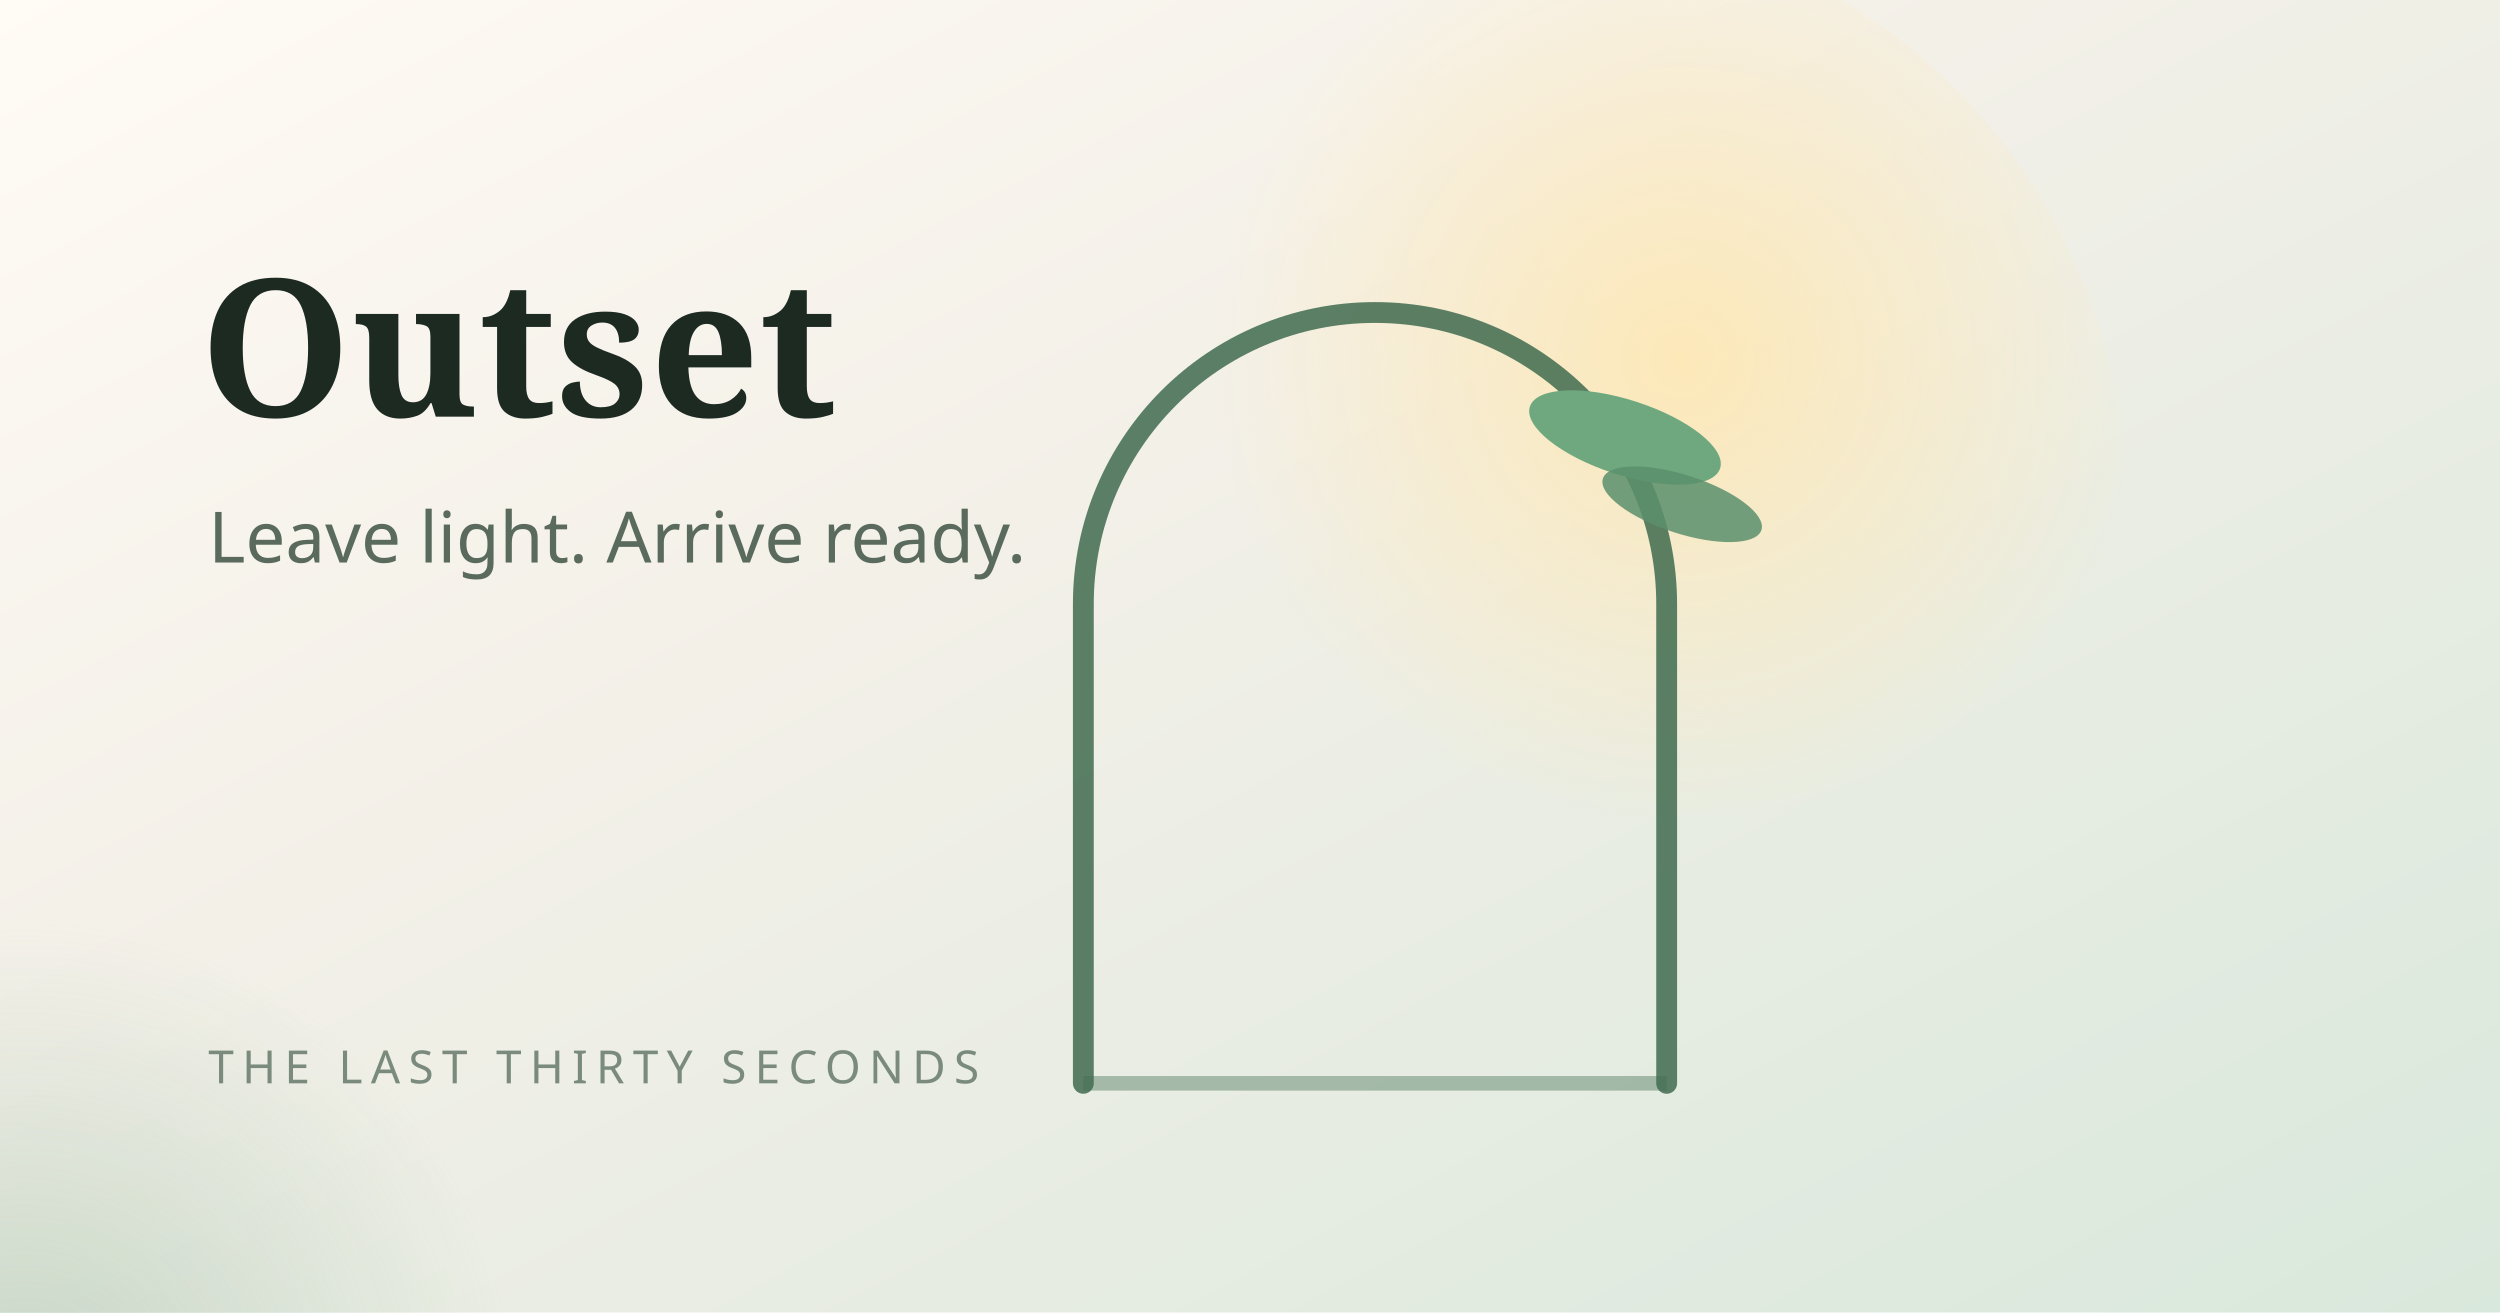
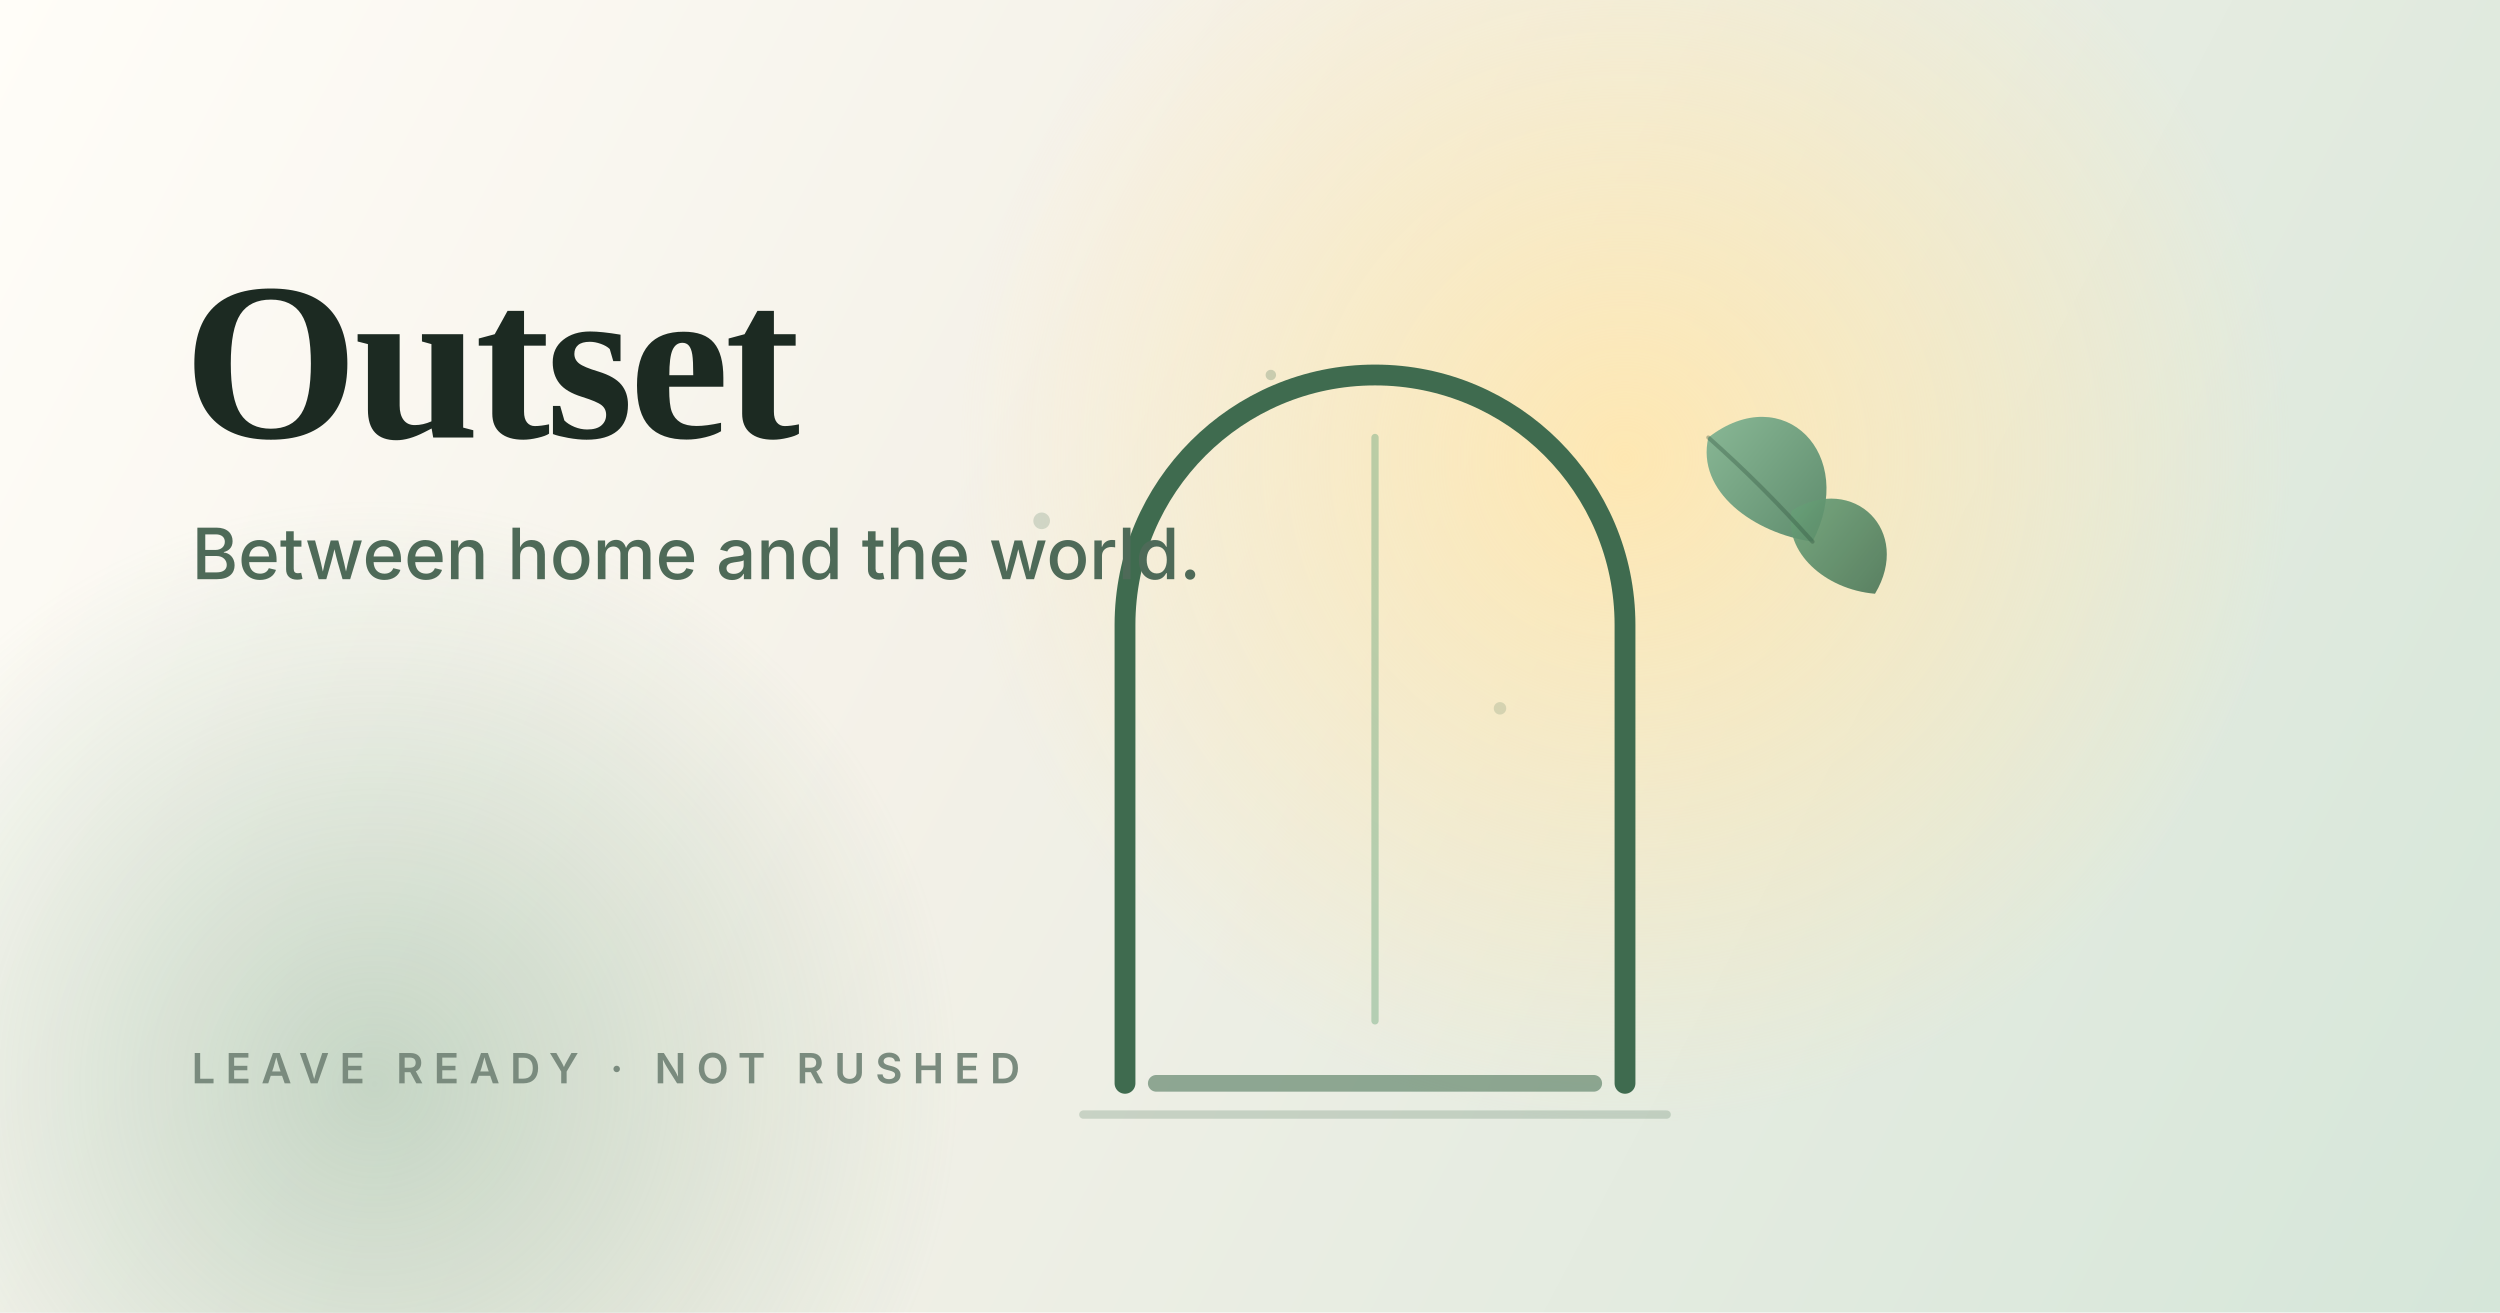
- <svg xmlns="http://www.w3.org/2000/svg" viewBox="0 0 1200 630" role="img" aria-label="Outset cover">
+ <svg xmlns="http://www.w3.org/2000/svg" viewBox="0 0 1200 630" fill="none" role="img" aria-label="Outset cover">
  <defs>
-     <linearGradient id="g" x1="0" y1="0" x2="1" y2="1">
-       <stop offset="0%" stop-color="#FFFBF5" />
-       <stop offset="40%" stop-color="#F3F0E8" />
-       <stop offset="100%" stop-color="#D9E8DC" />
+     <linearGradient id="field" x1="0" y1="0" x2="1200" y2="630" gradientUnits="userSpaceOnUse">
+       <stop stop-color="#FFFDF8" />
+       <stop offset="0.4" stop-color="#F4F1E8" />
+       <stop offset="1" stop-color="#D5E6D9" />
    </linearGradient>
-     <radialGradient id="glow" cx="62%" cy="38%" r="40%">
-       <stop offset="0%" stop-color="#FFE7B0" stop-opacity="0.85" />
-       <stop offset="100%" stop-color="#FFE7B0" stop-opacity="0" />
+     <radialGradient id="sun" cx="0" cy="0" r="1" gradientUnits="userSpaceOnUse" gradientTransform="translate(780 220) rotate(90) scale(320)">
+       <stop stop-color="#FFE7B0" stop-opacity="0.95" />
+       <stop offset="1" stop-color="#FFE7B0" stop-opacity="0" />
    </radialGradient>
-     <radialGradient id="sage" cx="18%" cy="80%" r="45%">
-       <stop offset="0%" stop-color="#7BA88A" stop-opacity="0.35" />
-       <stop offset="100%" stop-color="#7BA88A" stop-opacity="0" />
+     <radialGradient id="moss" cx="0" cy="0" r="1" gradientUnits="userSpaceOnUse" gradientTransform="translate(180 520) rotate(90) scale(280)">
+       <stop stop-color="#7BA88A" stop-opacity="0.4" />
+       <stop offset="1" stop-color="#7BA88A" stop-opacity="0" />
    </radialGradient>
+     <linearGradient id="leafA" x1="820" y1="180" x2="940" y2="280" gradientUnits="userSpaceOnUse">
+       <stop stop-color="#8FBE9B" />
+       <stop offset="1" stop-color="#3F6B4F" />
+     </linearGradient>
+     <linearGradient id="leafB" x1="860" y1="220" x2="960" y2="300" gradientUnits="userSpaceOnUse">
+       <stop stop-color="#6FA87E" />
+       <stop offset="1" stop-color="#2F513C" />
+     </linearGradient>
  </defs>
-   <rect width="1200" height="630" fill="url(#g)" />
-   <circle cx="740" cy="240" r="280" fill="url(#glow)" />
-   <circle cx="180" cy="520" r="260" fill="url(#sage)" />
-   <path d="M520 520 V290 A140 140 0 0 1 800 290 V520" fill="none" stroke="#3F6B4F" stroke-width="10" stroke-linecap="round" opacity="0.85" />
-   <path d="M520 520 H800" stroke="#3F6B4F" stroke-width="7" opacity="0.4" />
-   <g transform="translate(780 210) rotate(18)">
-     <ellipse cx="0" cy="0" rx="48" ry="18" fill="#6FA87E" />
-     <ellipse cx="36" cy="22" rx="40" ry="14" fill="#5B8F6C" opacity="0.85" />
-   </g>
-   <text x="96" y="200" font-family="Georgia, serif" font-size="92" fill="#1C2A22" font-weight="600">Outset</text>
-   <text x="100" y="270" font-family="system-ui, sans-serif" font-size="34" fill="#5A6B5E">Leave light. Arrive ready.</text>
-   <text x="100" y="520" font-family="system-ui, sans-serif" font-size="22" fill="#7A8B7E" letter-spacing="4">THE LAST THIRTY SECONDS</text>
+   <rect width="1200" height="630" fill="url(#field)" />
+   <circle cx="780" cy="220" r="320" fill="url(#sun)" />
+   <circle cx="180" cy="520" r="280" fill="url(#moss)" />
+   <path d="M540 520V300c0-66.274 53.726-120 120-120s120 53.726 120 120v220" stroke="#3F6B4F" stroke-width="10" stroke-linecap="round" />
+   <path d="M660 210v280" stroke="#6FA87E" stroke-width="3.5" stroke-linecap="round" opacity="0.45" />
+   <path d="M555 520h210" stroke="#3F6B4F" stroke-width="8" stroke-linecap="round" opacity="0.55" />
+   <path d="M520 535h280" stroke="#3F6B4F" stroke-width="4" stroke-linecap="round" opacity="0.22" />
+   <path d="M820 210c36-28 72 8 50 50-28-4-56-24-50-50z" fill="url(#leafA)" />
+   <path d="M860 245c30-18 58 10 40 40-24-2-44-20-40-40z" fill="url(#leafB)" opacity="0.9" />
+   <path d="M820 210c18 16 34 32 50 50" stroke="#2F513C" stroke-width="2" opacity="0.35" stroke-linecap="round" />
+   <circle cx="500" cy="250" r="4" fill="#3F6B4F" opacity="0.2" />
+   <circle cx="720" cy="340" r="3" fill="#3F6B4F" opacity="0.18" />
+   <circle cx="610" cy="180" r="2.5" fill="#3F6B4F" opacity="0.25" />
+   <text x="88" y="210" font-family="Georgia, 'Times New Roman', serif" font-size="108" font-weight="600" fill="#1C2A22" letter-spacing="-2">Outset</text>
+   <text x="92" y="278" font-family="system-ui, -apple-system, sans-serif" font-size="34" fill="#4E6A58" font-weight="500">Between home and the world.</text>
+   <text x="92" y="520" font-family="system-ui, -apple-system, sans-serif" font-size="20" fill="#7A8B7E" letter-spacing="5" font-weight="600">LEAVE READY · NOT RUSHED</text>
</svg>
